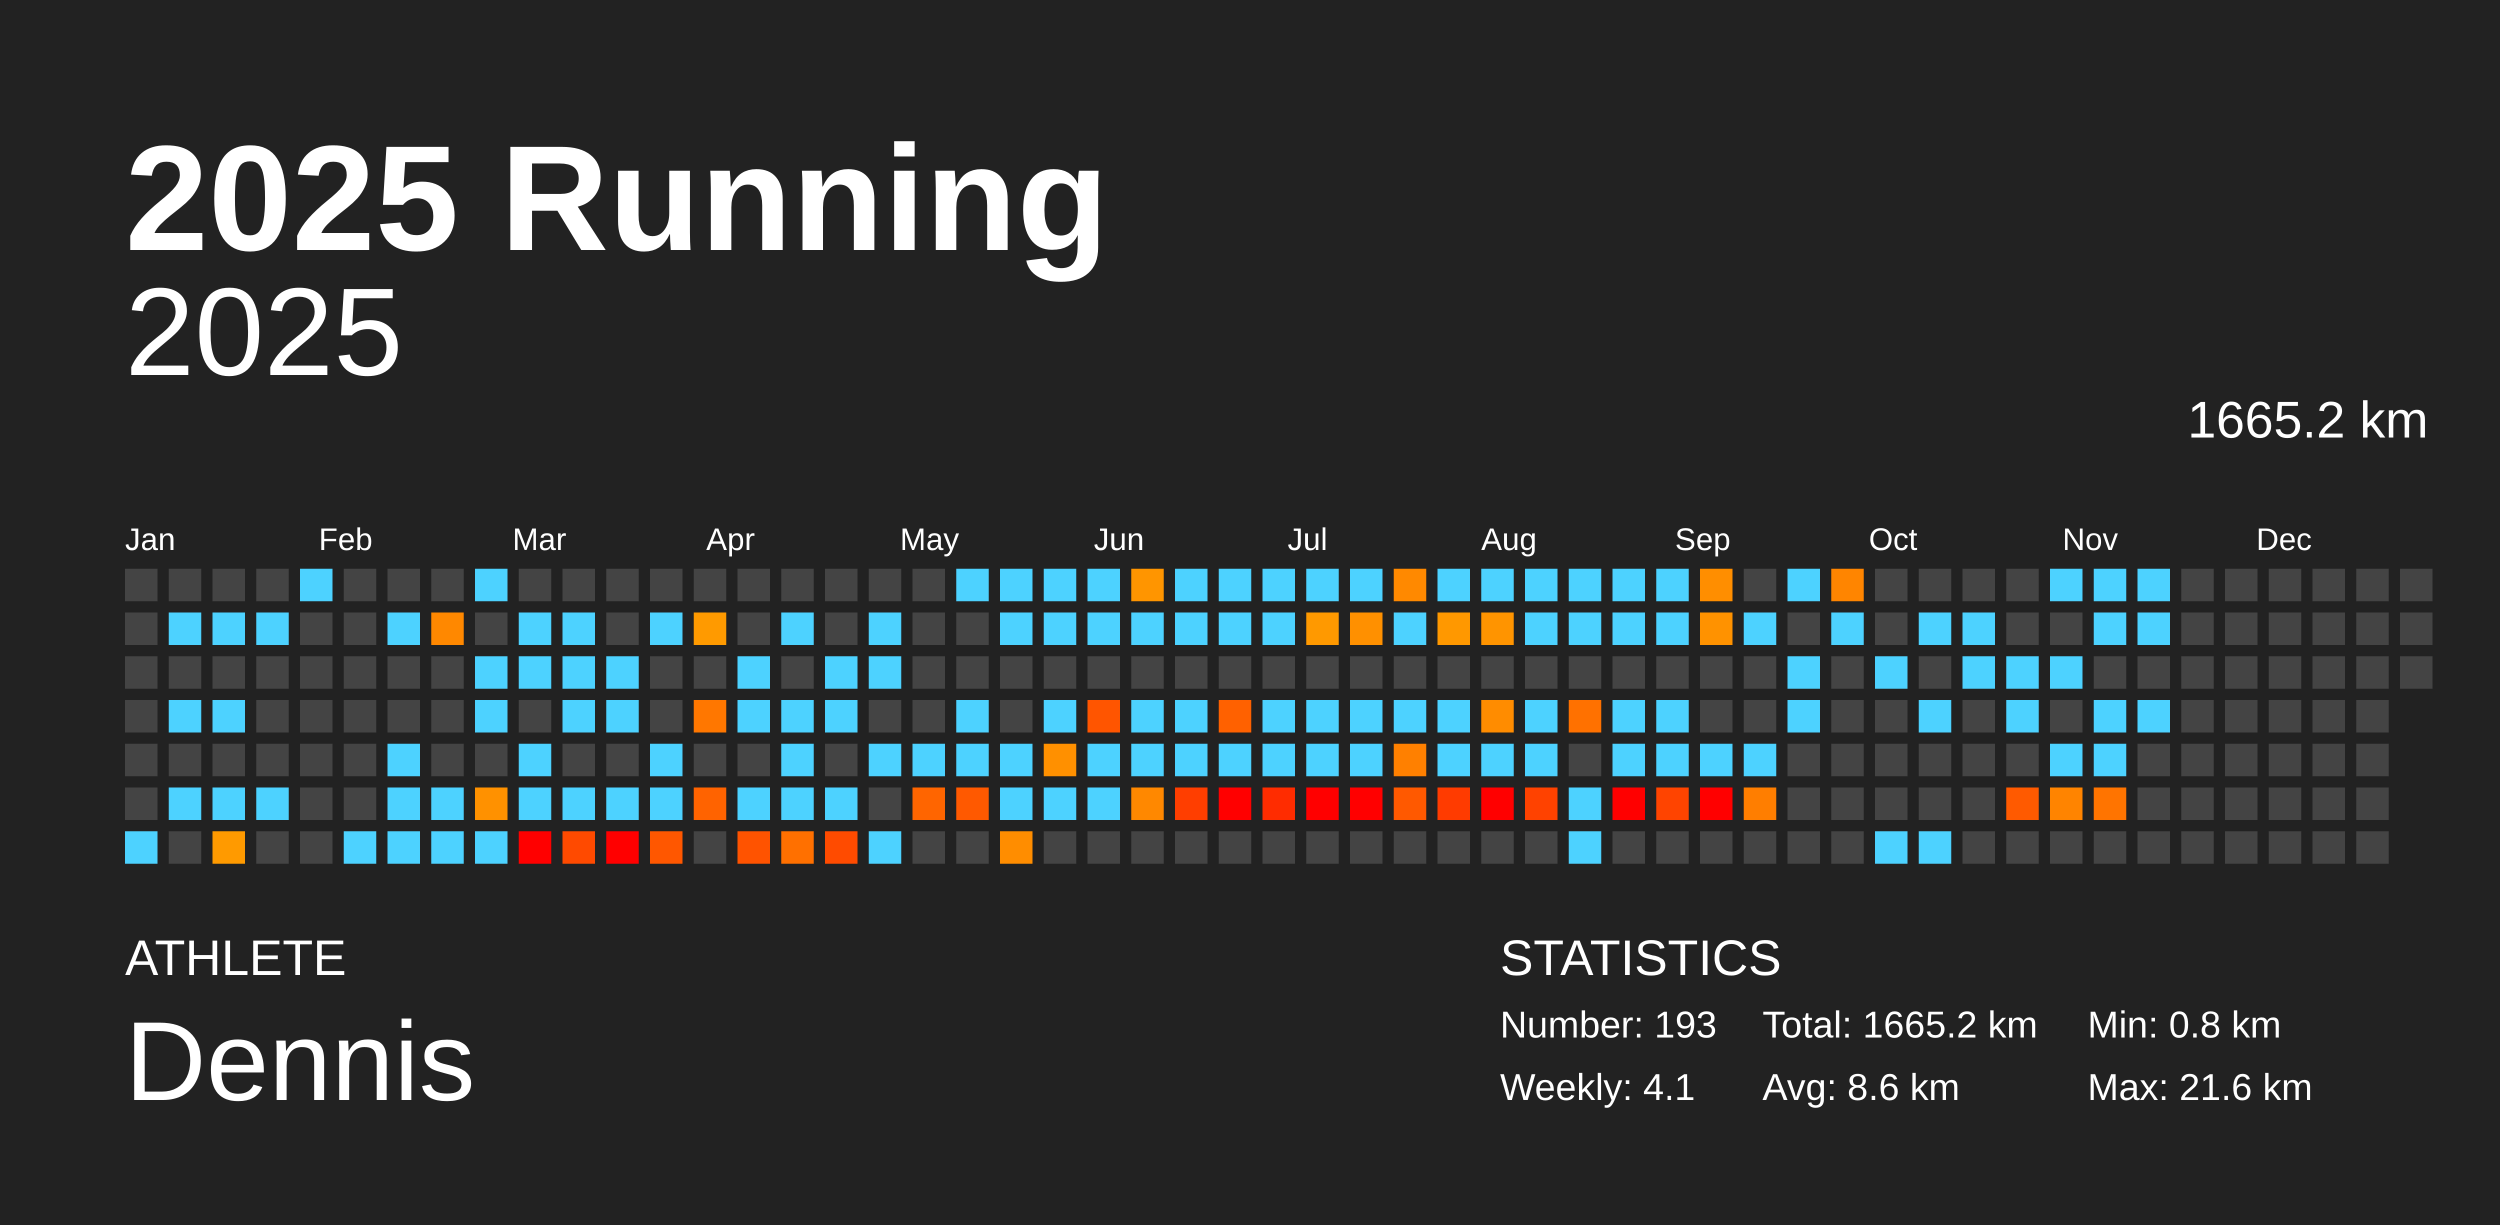
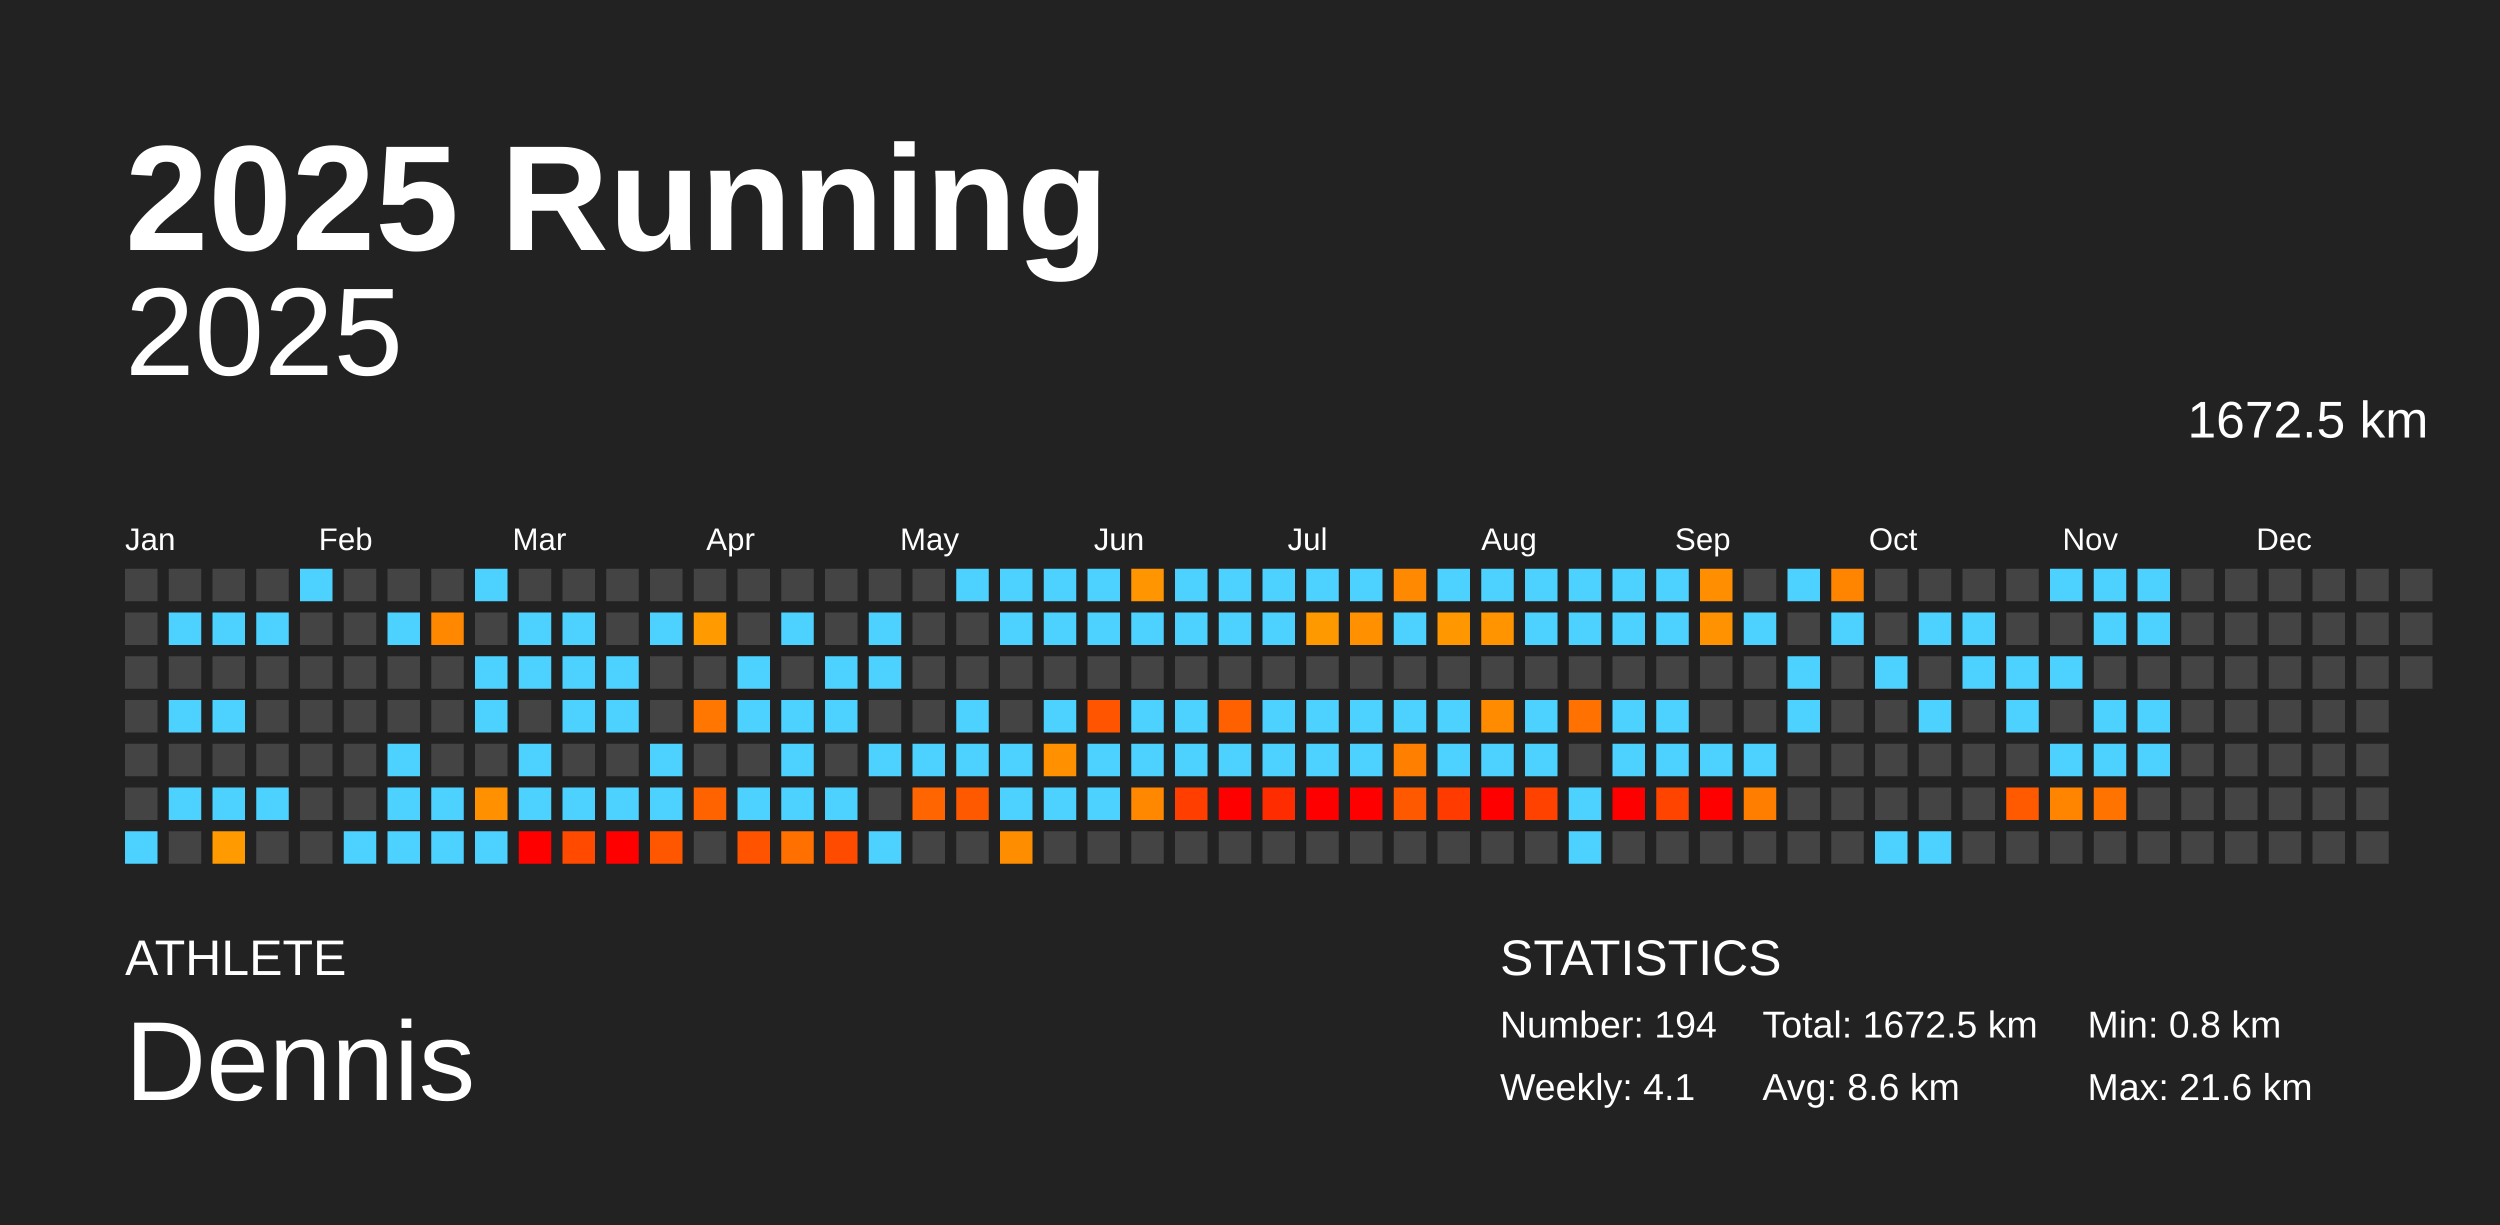
<svg xmlns="http://www.w3.org/2000/svg" baseProfile="full" height="98mm" version="1.1" viewBox="0,0,200,98" width="200mm">
  <defs />
  <rect fill="#222222" height="98" width="200" x="0" y="0" />
  <text fill="#FFFFFF" style="font-size:12px; font-family:Arial; font-weight:bold;" x="10" y="20">2025 Running</text>
  <text fill="#FFFFFF" style="font-size:4px; font-family:Arial" x="10" y="78">ATHLETE</text>
  <text fill="#FFFFFF" style="font-size:9px; font-family:Arial" x="10" y="88">Dennis</text>
  <text fill="#FFFFFF" style="font-size:4px; font-family:Arial" x="120" y="78">STATISTICS</text>
-   <text fill="#FFFFFF" style="font-size:3px; font-family:Arial" x="120" y="83">Number: 193</text>
+   <text fill="#FFFFFF" style="font-size:3px; font-family:Arial" x="120" y="83">Number: 194</text>
  <text fill="#FFFFFF" style="font-size:3px; font-family:Arial" x="120" y="88">Weekly: 4.1</text>
-   <text fill="#FFFFFF" style="font-size:3px; font-family:Arial" x="141" y="83">Total: 1665.2 km</text>
+   <text fill="#FFFFFF" style="font-size:3px; font-family:Arial" x="141" y="83">Total: 1672.5 km</text>
  <text fill="#FFFFFF" style="font-size:3px; font-family:Arial" x="141" y="88">Avg: 8.6 km</text>
  <text fill="#FFFFFF" style="font-size:3px; font-family:Arial" x="167" y="83">Min: 0.8 km</text>
  <text fill="#FFFFFF" style="font-size:3px; font-family:Arial" x="167" y="88">Max: 21.6 km</text>
  <text alignment-baseline="hanging" fill="#FFFFFF" style="font-size:10.0px; font-family:Arial;" x="10" y="30">2025</text>
-   <text alignment-baseline="hanging" fill="#FFFFFF" style="font-size:4.125px; font-family:Arial;" x="175" y="35">1665.2 km</text>
+   <text alignment-baseline="hanging" fill="#FFFFFF" style="font-size:4.125px; font-family:Arial;" x="175" y="35">1672.5 km</text>
  <text fill="#FFFFFF" style="font-size:2.5px; font-family:Arial" x="10.0" y="44">Jan</text>
  <text fill="#FFFFFF" style="font-size:2.5px; font-family:Arial" x="25.5" y="44">Feb</text>
  <text fill="#FFFFFF" style="font-size:2.5px; font-family:Arial" x="41.0" y="44">Mar</text>
  <text fill="#FFFFFF" style="font-size:2.5px; font-family:Arial" x="56.5" y="44">Apr</text>
  <text fill="#FFFFFF" style="font-size:2.5px; font-family:Arial" x="72.0" y="44">May</text>
  <text fill="#FFFFFF" style="font-size:2.5px; font-family:Arial" x="87.5" y="44">Jun</text>
  <text fill="#FFFFFF" style="font-size:2.5px; font-family:Arial" x="103.0" y="44">Jul</text>
  <text fill="#FFFFFF" style="font-size:2.5px; font-family:Arial" x="118.5" y="44">Aug</text>
  <text fill="#FFFFFF" style="font-size:2.5px; font-family:Arial" x="134.0" y="44">Sep</text>
  <text fill="#FFFFFF" style="font-size:2.5px; font-family:Arial" x="149.5" y="44">Oct</text>
  <text fill="#FFFFFF" style="font-size:2.5px; font-family:Arial" x="165.0" y="44">Nov</text>
  <text fill="#FFFFFF" style="font-size:2.5px; font-family:Arial" x="180.5" y="44">Dec</text>
  <rect fill="#444444" height="2.6" width="2.6" x="10.0" y="45.5" />
  <rect fill="#444444" height="2.6" width="2.6" x="10.0" y="49.0" />
  <rect fill="#444444" height="2.6" width="2.6" x="10.0" y="52.5" />
  <rect fill="#444444" height="2.6" width="2.6" x="10.0" y="56.0" />
  <rect fill="#444444" height="2.6" width="2.6" x="10.0" y="59.5" />
  <rect fill="#444444" height="2.6" width="2.6" x="10.0" y="63.0" />
  <rect fill="#4dd2ff" height="2.6" width="2.6" x="10.0" y="66.5" />
  <rect fill="#444444" height="2.6" width="2.6" x="13.5" y="45.5" />
  <rect fill="#4dd2ff" height="2.6" width="2.6" x="13.5" y="49.0" />
  <rect fill="#444444" height="2.6" width="2.6" x="13.5" y="52.5" />
  <rect fill="#4dd2ff" height="2.6" width="2.6" x="13.5" y="56.0" />
  <rect fill="#444444" height="2.6" width="2.6" x="13.5" y="59.5" />
  <rect fill="#4dd2ff" height="2.6" width="2.6" x="13.5" y="63.0" />
  <rect fill="#444444" height="2.6" width="2.6" x="13.5" y="66.5" />
  <rect fill="#444444" height="2.6" width="2.6" x="17.0" y="45.5" />
  <rect fill="#4dd2ff" height="2.6" width="2.6" x="17.0" y="49.0" />
  <rect fill="#444444" height="2.6" width="2.6" x="17.0" y="52.5" />
  <rect fill="#4dd2ff" height="2.6" width="2.6" x="17.0" y="56.0" />
  <rect fill="#444444" height="2.6" width="2.6" x="17.0" y="59.5" />
  <rect fill="#4dd2ff" height="2.6" width="2.6" x="17.0" y="63.0" />
  <rect fill="#ff9a00" height="2.6" width="2.6" x="17.0" y="66.5" />
  <rect fill="#444444" height="2.6" width="2.6" x="20.5" y="45.5" />
  <rect fill="#4dd2ff" height="2.6" width="2.6" x="20.5" y="49.0" />
  <rect fill="#444444" height="2.6" width="2.6" x="20.5" y="52.5" />
  <rect fill="#444444" height="2.6" width="2.6" x="20.5" y="56.0" />
  <rect fill="#444444" height="2.6" width="2.6" x="20.5" y="59.5" />
  <rect fill="#4dd2ff" height="2.6" width="2.6" x="20.5" y="63.0" />
  <rect fill="#444444" height="2.6" width="2.6" x="20.5" y="66.5" />
  <rect fill="#4dd2ff" height="2.6" width="2.6" x="24.0" y="45.5" />
  <rect fill="#444444" height="2.6" width="2.6" x="24.0" y="49.0" />
  <rect fill="#444444" height="2.6" width="2.6" x="24.0" y="52.5" />
  <rect fill="#444444" height="2.6" width="2.6" x="24.0" y="56.0" />
  <rect fill="#444444" height="2.6" width="2.6" x="24.0" y="59.5" />
  <rect fill="#444444" height="2.6" width="2.6" x="24.0" y="63.0" />
  <rect fill="#444444" height="2.6" width="2.6" x="24.0" y="66.5" />
  <rect fill="#444444" height="2.6" width="2.6" x="27.5" y="45.5" />
  <rect fill="#444444" height="2.6" width="2.6" x="27.5" y="49.0" />
  <rect fill="#444444" height="2.6" width="2.6" x="27.5" y="52.5" />
  <rect fill="#444444" height="2.6" width="2.6" x="27.5" y="56.0" />
  <rect fill="#444444" height="2.6" width="2.6" x="27.5" y="59.5" />
  <rect fill="#444444" height="2.6" width="2.6" x="27.5" y="63.0" />
  <rect fill="#4dd2ff" height="2.6" width="2.6" x="27.5" y="66.5" />
  <rect fill="#444444" height="2.6" width="2.6" x="31.0" y="45.5" />
  <rect fill="#4dd2ff" height="2.6" width="2.6" x="31.0" y="49.0" />
  <rect fill="#444444" height="2.6" width="2.6" x="31.0" y="52.5" />
  <rect fill="#444444" height="2.6" width="2.6" x="31.0" y="56.0" />
  <rect fill="#4dd2ff" height="2.6" width="2.6" x="31.0" y="59.5" />
  <rect fill="#4dd2ff" height="2.6" width="2.6" x="31.0" y="63.0" />
  <rect fill="#4dd2ff" height="2.6" width="2.6" x="31.0" y="66.5" />
  <rect fill="#444444" height="2.6" width="2.6" x="34.5" y="45.5" />
  <rect fill="#ff8800" height="2.6" width="2.6" x="34.5" y="49.0" />
  <rect fill="#444444" height="2.6" width="2.6" x="34.5" y="52.5" />
  <rect fill="#444444" height="2.6" width="2.6" x="34.5" y="56.0" />
  <rect fill="#444444" height="2.6" width="2.6" x="34.5" y="59.5" />
  <rect fill="#4dd2ff" height="2.6" width="2.6" x="34.5" y="63.0" />
  <rect fill="#4dd2ff" height="2.6" width="2.6" x="34.5" y="66.5" />
  <rect fill="#4dd2ff" height="2.6" width="2.6" x="38.0" y="45.5" />
  <rect fill="#444444" height="2.6" width="2.6" x="38.0" y="49.0" />
  <rect fill="#4dd2ff" height="2.6" width="2.6" x="38.0" y="52.5" />
  <rect fill="#4dd2ff" height="2.6" width="2.6" x="38.0" y="56.0" />
  <rect fill="#444444" height="2.6" width="2.6" x="38.0" y="59.5" />
  <rect fill="#ff9100" height="2.6" width="2.6" x="38.0" y="63.0" />
  <rect fill="#4dd2ff" height="2.6" width="2.6" x="38.0" y="66.5" />
  <rect fill="#444444" height="2.6" width="2.6" x="41.5" y="45.5" />
  <rect fill="#4dd2ff" height="2.6" width="2.6" x="41.5" y="49.0" />
  <rect fill="#4dd2ff" height="2.6" width="2.6" x="41.5" y="52.5" />
  <rect fill="#444444" height="2.6" width="2.6" x="41.5" y="56.0" />
  <rect fill="#4dd2ff" height="2.6" width="2.6" x="41.5" y="59.5" />
  <rect fill="#4dd2ff" height="2.6" width="2.6" x="41.5" y="63.0" />
  <rect fill="red" height="2.6" width="2.6" x="41.5" y="66.5" />
  <rect fill="#444444" height="2.6" width="2.6" x="45.0" y="45.5" />
  <rect fill="#4dd2ff" height="2.6" width="2.6" x="45.0" y="49.0" />
  <rect fill="#4dd2ff" height="2.6" width="2.6" x="45.0" y="52.5" />
  <rect fill="#4dd2ff" height="2.6" width="2.6" x="45.0" y="56.0" />
  <rect fill="#444444" height="2.6" width="2.6" x="45.0" y="59.5" />
  <rect fill="#4dd2ff" height="2.6" width="2.6" x="45.0" y="63.0" />
  <rect fill="#ff4a00" height="2.6" width="2.6" x="45.0" y="66.5" />
  <rect fill="#444444" height="2.6" width="2.6" x="48.5" y="45.5" />
  <rect fill="#444444" height="2.6" width="2.6" x="48.5" y="49.0" />
  <rect fill="#4dd2ff" height="2.6" width="2.6" x="48.5" y="52.5" />
  <rect fill="#4dd2ff" height="2.6" width="2.6" x="48.5" y="56.0" />
  <rect fill="#444444" height="2.6" width="2.6" x="48.5" y="59.5" />
  <rect fill="#4dd2ff" height="2.6" width="2.6" x="48.5" y="63.0" />
  <rect fill="red" height="2.6" width="2.6" x="48.5" y="66.5" />
  <rect fill="#444444" height="2.6" width="2.6" x="52.0" y="45.5" />
  <rect fill="#4dd2ff" height="2.6" width="2.6" x="52.0" y="49.0" />
  <rect fill="#444444" height="2.6" width="2.6" x="52.0" y="52.5" />
  <rect fill="#444444" height="2.6" width="2.6" x="52.0" y="56.0" />
  <rect fill="#4dd2ff" height="2.6" width="2.6" x="52.0" y="59.5" />
  <rect fill="#4dd2ff" height="2.6" width="2.6" x="52.0" y="63.0" />
  <rect fill="#ff5700" height="2.6" width="2.6" x="52.0" y="66.5" />
  <rect fill="#444444" height="2.6" width="2.6" x="55.5" y="45.5" />
  <rect fill="#ff9a00" height="2.6" width="2.6" x="55.5" y="49.0" />
  <rect fill="#444444" height="2.6" width="2.6" x="55.5" y="52.5" />
  <rect fill="#ff7700" height="2.6" width="2.6" x="55.5" y="56.0" />
  <rect fill="#444444" height="2.6" width="2.6" x="55.5" y="59.5" />
  <rect fill="#ff6300" height="2.6" width="2.6" x="55.5" y="63.0" />
  <rect fill="#444444" height="2.6" width="2.6" x="55.5" y="66.5" />
  <rect fill="#444444" height="2.6" width="2.6" x="59.0" y="45.5" />
  <rect fill="#444444" height="2.6" width="2.6" x="59.0" y="49.0" />
  <rect fill="#4dd2ff" height="2.6" width="2.6" x="59.0" y="52.5" />
  <rect fill="#4dd2ff" height="2.6" width="2.6" x="59.0" y="56.0" />
  <rect fill="#444444" height="2.6" width="2.6" x="59.0" y="59.5" />
  <rect fill="#4dd2ff" height="2.6" width="2.6" x="59.0" y="63.0" />
  <rect fill="#ff5300" height="2.6" width="2.6" x="59.0" y="66.5" />
  <rect fill="#444444" height="2.6" width="2.6" x="62.5" y="45.5" />
  <rect fill="#4dd2ff" height="2.6" width="2.6" x="62.5" y="49.0" />
  <rect fill="#444444" height="2.6" width="2.6" x="62.5" y="52.5" />
  <rect fill="#4dd2ff" height="2.6" width="2.6" x="62.5" y="56.0" />
  <rect fill="#4dd2ff" height="2.6" width="2.6" x="62.5" y="59.5" />
  <rect fill="#4dd2ff" height="2.6" width="2.6" x="62.5" y="63.0" />
  <rect fill="#ff7000" height="2.6" width="2.6" x="62.5" y="66.5" />
  <rect fill="#444444" height="2.6" width="2.6" x="66.0" y="45.5" />
  <rect fill="#444444" height="2.6" width="2.6" x="66.0" y="49.0" />
  <rect fill="#4dd2ff" height="2.6" width="2.6" x="66.0" y="52.5" />
  <rect fill="#4dd2ff" height="2.6" width="2.6" x="66.0" y="56.0" />
  <rect fill="#444444" height="2.6" width="2.6" x="66.0" y="59.5" />
  <rect fill="#4dd2ff" height="2.6" width="2.6" x="66.0" y="63.0" />
  <rect fill="#ff4b00" height="2.6" width="2.6" x="66.0" y="66.5" />
  <rect fill="#444444" height="2.6" width="2.6" x="69.5" y="45.5" />
  <rect fill="#4dd2ff" height="2.6" width="2.6" x="69.5" y="49.0" />
  <rect fill="#4dd2ff" height="2.6" width="2.6" x="69.5" y="52.5" />
  <rect fill="#444444" height="2.6" width="2.6" x="69.5" y="56.0" />
  <rect fill="#4dd2ff" height="2.6" width="2.6" x="69.5" y="59.5" />
  <rect fill="#444444" height="2.6" width="2.6" x="69.5" y="63.0" />
  <rect fill="#4dd2ff" height="2.6" width="2.6" x="69.5" y="66.5" />
  <rect fill="#444444" height="2.6" width="2.6" x="73.0" y="45.5" />
  <rect fill="#444444" height="2.6" width="2.6" x="73.0" y="49.0" />
  <rect fill="#444444" height="2.6" width="2.6" x="73.0" y="52.5" />
  <rect fill="#444444" height="2.6" width="2.6" x="73.0" y="56.0" />
  <rect fill="#4dd2ff" height="2.6" width="2.6" x="73.0" y="59.5" />
  <rect fill="#ff6500" height="2.6" width="2.6" x="73.0" y="63.0" />
  <rect fill="#444444" height="2.6" width="2.6" x="73.0" y="66.5" />
  <rect fill="#4dd2ff" height="2.6" width="2.6" x="76.5" y="45.5" />
  <rect fill="#444444" height="2.6" width="2.6" x="76.5" y="49.0" />
  <rect fill="#444444" height="2.6" width="2.6" x="76.5" y="52.5" />
  <rect fill="#4dd2ff" height="2.6" width="2.6" x="76.5" y="56.0" />
  <rect fill="#4dd2ff" height="2.6" width="2.6" x="76.5" y="59.5" />
  <rect fill="#ff5900" height="2.6" width="2.6" x="76.5" y="63.0" />
  <rect fill="#444444" height="2.6" width="2.6" x="76.5" y="66.5" />
  <rect fill="#4dd2ff" height="2.6" width="2.6" x="80.0" y="45.5" />
  <rect fill="#4dd2ff" height="2.6" width="2.6" x="80.0" y="49.0" />
  <rect fill="#444444" height="2.6" width="2.6" x="80.0" y="52.5" />
  <rect fill="#444444" height="2.6" width="2.6" x="80.0" y="56.0" />
  <rect fill="#4dd2ff" height="2.6" width="2.6" x="80.0" y="59.5" />
  <rect fill="#4dd2ff" height="2.6" width="2.6" x="80.0" y="63.0" />
  <rect fill="#ff8d00" height="2.6" width="2.6" x="80.0" y="66.5" />
  <rect fill="#4dd2ff" height="2.6" width="2.6" x="83.5" y="45.5" />
  <rect fill="#4dd2ff" height="2.6" width="2.6" x="83.5" y="49.0" />
  <rect fill="#444444" height="2.6" width="2.6" x="83.5" y="52.5" />
  <rect fill="#4dd2ff" height="2.6" width="2.6" x="83.5" y="56.0" />
  <rect fill="#ff9000" height="2.6" width="2.6" x="83.5" y="59.5" />
  <rect fill="#4dd2ff" height="2.6" width="2.6" x="83.5" y="63.0" />
  <rect fill="#444444" height="2.6" width="2.6" x="83.5" y="66.5" />
  <rect fill="#4dd2ff" height="2.6" width="2.6" x="87.0" y="45.5" />
  <rect fill="#4dd2ff" height="2.6" width="2.6" x="87.0" y="49.0" />
  <rect fill="#444444" height="2.6" width="2.6" x="87.0" y="52.5" />
  <rect fill="#ff5500" height="2.6" width="2.6" x="87.0" y="56.0" />
  <rect fill="#4dd2ff" height="2.6" width="2.6" x="87.0" y="59.5" />
  <rect fill="#4dd2ff" height="2.6" width="2.6" x="87.0" y="63.0" />
  <rect fill="#444444" height="2.6" width="2.6" x="87.0" y="66.5" />
  <rect fill="#ff9500" height="2.6" width="2.6" x="90.5" y="45.5" />
  <rect fill="#4dd2ff" height="2.6" width="2.6" x="90.5" y="49.0" />
  <rect fill="#444444" height="2.6" width="2.6" x="90.5" y="52.5" />
  <rect fill="#4dd2ff" height="2.6" width="2.6" x="90.5" y="56.0" />
  <rect fill="#4dd2ff" height="2.6" width="2.6" x="90.5" y="59.5" />
  <rect fill="#ff8800" height="2.6" width="2.6" x="90.5" y="63.0" />
  <rect fill="#444444" height="2.6" width="2.6" x="90.5" y="66.5" />
  <rect fill="#4dd2ff" height="2.6" width="2.6" x="94.0" y="45.5" />
  <rect fill="#4dd2ff" height="2.6" width="2.6" x="94.0" y="49.0" />
  <rect fill="#444444" height="2.6" width="2.6" x="94.0" y="52.5" />
  <rect fill="#4dd2ff" height="2.6" width="2.6" x="94.0" y="56.0" />
  <rect fill="#4dd2ff" height="2.6" width="2.6" x="94.0" y="59.5" />
  <rect fill="#ff3e00" height="2.6" width="2.6" x="94.0" y="63.0" />
  <rect fill="#444444" height="2.6" width="2.6" x="94.0" y="66.5" />
  <rect fill="#4dd2ff" height="2.6" width="2.6" x="97.5" y="45.5" />
  <rect fill="#4dd2ff" height="2.6" width="2.6" x="97.5" y="49.0" />
  <rect fill="#444444" height="2.6" width="2.6" x="97.5" y="52.5" />
  <rect fill="#ff6100" height="2.6" width="2.6" x="97.5" y="56.0" />
  <rect fill="#4dd2ff" height="2.6" width="2.6" x="97.5" y="59.5" />
  <rect fill="red" height="2.6" width="2.6" x="97.5" y="63.0" />
  <rect fill="#444444" height="2.6" width="2.6" x="97.5" y="66.5" />
  <rect fill="#4dd2ff" height="2.6" width="2.6" x="101.0" y="45.5" />
  <rect fill="#4dd2ff" height="2.6" width="2.6" x="101.0" y="49.0" />
  <rect fill="#444444" height="2.6" width="2.6" x="101.0" y="52.5" />
  <rect fill="#4dd2ff" height="2.6" width="2.6" x="101.0" y="56.0" />
  <rect fill="#4dd2ff" height="2.6" width="2.6" x="101.0" y="59.5" />
  <rect fill="#ff2c00" height="2.6" width="2.6" x="101.0" y="63.0" />
  <rect fill="#444444" height="2.6" width="2.6" x="101.0" y="66.5" />
  <rect fill="#4dd2ff" height="2.6" width="2.6" x="104.5" y="45.5" />
  <rect fill="#ff9900" height="2.6" width="2.6" x="104.5" y="49.0" />
  <rect fill="#444444" height="2.6" width="2.6" x="104.5" y="52.5" />
  <rect fill="#4dd2ff" height="2.6" width="2.6" x="104.5" y="56.0" />
  <rect fill="#4dd2ff" height="2.6" width="2.6" x="104.5" y="59.5" />
  <rect fill="red" height="2.6" width="2.6" x="104.5" y="63.0" />
  <rect fill="#444444" height="2.6" width="2.6" x="104.5" y="66.5" />
  <rect fill="#4dd2ff" height="2.6" width="2.6" x="108.0" y="45.5" />
  <rect fill="#ff9000" height="2.6" width="2.6" x="108.0" y="49.0" />
  <rect fill="#444444" height="2.6" width="2.6" x="108.0" y="52.5" />
  <rect fill="#4dd2ff" height="2.6" width="2.6" x="108.0" y="56.0" />
  <rect fill="#4dd2ff" height="2.6" width="2.6" x="108.0" y="59.5" />
  <rect fill="red" height="2.6" width="2.6" x="108.0" y="63.0" />
  <rect fill="#444444" height="2.6" width="2.6" x="108.0" y="66.5" />
  <rect fill="#ff8900" height="2.6" width="2.6" x="111.5" y="45.5" />
  <rect fill="#4dd2ff" height="2.6" width="2.6" x="111.5" y="49.0" />
  <rect fill="#444444" height="2.6" width="2.6" x="111.5" y="52.5" />
  <rect fill="#4dd2ff" height="2.6" width="2.6" x="111.5" y="56.0" />
  <rect fill="#ff8000" height="2.6" width="2.6" x="111.5" y="59.5" />
  <rect fill="#ff5900" height="2.6" width="2.6" x="111.5" y="63.0" />
  <rect fill="#444444" height="2.6" width="2.6" x="111.5" y="66.5" />
  <rect fill="#4dd2ff" height="2.6" width="2.6" x="115.0" y="45.5" />
  <rect fill="#ff9800" height="2.6" width="2.6" x="115.0" y="49.0" />
  <rect fill="#444444" height="2.6" width="2.6" x="115.0" y="52.5" />
  <rect fill="#4dd2ff" height="2.6" width="2.6" x="115.0" y="56.0" />
  <rect fill="#4dd2ff" height="2.6" width="2.6" x="115.0" y="59.5" />
  <rect fill="#ff3b00" height="2.6" width="2.6" x="115.0" y="63.0" />
  <rect fill="#444444" height="2.6" width="2.6" x="115.0" y="66.5" />
  <rect fill="#4dd2ff" height="2.6" width="2.6" x="118.5" y="45.5" />
  <rect fill="#ff9400" height="2.6" width="2.6" x="118.5" y="49.0" />
  <rect fill="#444444" height="2.6" width="2.6" x="118.5" y="52.5" />
  <rect fill="#ff8c00" height="2.6" width="2.6" x="118.5" y="56.0" />
  <rect fill="#4dd2ff" height="2.6" width="2.6" x="118.5" y="59.5" />
  <rect fill="red" height="2.6" width="2.6" x="118.5" y="63.0" />
  <rect fill="#444444" height="2.6" width="2.6" x="118.5" y="66.5" />
  <rect fill="#4dd2ff" height="2.6" width="2.6" x="122.0" y="45.5" />
  <rect fill="#4dd2ff" height="2.6" width="2.6" x="122.0" y="49.0" />
  <rect fill="#444444" height="2.6" width="2.6" x="122.0" y="52.5" />
  <rect fill="#4dd2ff" height="2.6" width="2.6" x="122.0" y="56.0" />
  <rect fill="#4dd2ff" height="2.6" width="2.6" x="122.0" y="59.5" />
  <rect fill="#ff4200" height="2.6" width="2.6" x="122.0" y="63.0" />
  <rect fill="#444444" height="2.6" width="2.6" x="122.0" y="66.5" />
  <rect fill="#4dd2ff" height="2.6" width="2.6" x="125.5" y="45.5" />
  <rect fill="#4dd2ff" height="2.6" width="2.6" x="125.5" y="49.0" />
  <rect fill="#444444" height="2.6" width="2.6" x="125.5" y="52.5" />
  <rect fill="#ff7100" height="2.6" width="2.6" x="125.5" y="56.0" />
  <rect fill="#444444" height="2.6" width="2.6" x="125.5" y="59.5" />
  <rect fill="#4dd2ff" height="2.6" width="2.6" x="125.5" y="63.0" />
  <rect fill="#4dd2ff" height="2.6" width="2.6" x="125.5" y="66.5" />
  <rect fill="#4dd2ff" height="2.6" width="2.6" x="129.0" y="45.5" />
  <rect fill="#4dd2ff" height="2.6" width="2.6" x="129.0" y="49.0" />
  <rect fill="#444444" height="2.6" width="2.6" x="129.0" y="52.5" />
  <rect fill="#4dd2ff" height="2.6" width="2.6" x="129.0" y="56.0" />
  <rect fill="#4dd2ff" height="2.6" width="2.6" x="129.0" y="59.5" />
  <rect fill="red" height="2.6" width="2.6" x="129.0" y="63.0" />
  <rect fill="#444444" height="2.6" width="2.6" x="129.0" y="66.5" />
  <rect fill="#4dd2ff" height="2.6" width="2.6" x="132.5" y="45.5" />
  <rect fill="#4dd2ff" height="2.6" width="2.6" x="132.5" y="49.0" />
  <rect fill="#444444" height="2.6" width="2.6" x="132.5" y="52.5" />
  <rect fill="#4dd2ff" height="2.6" width="2.6" x="132.5" y="56.0" />
  <rect fill="#4dd2ff" height="2.6" width="2.6" x="132.5" y="59.5" />
  <rect fill="#ff4400" height="2.6" width="2.6" x="132.5" y="63.0" />
  <rect fill="#444444" height="2.6" width="2.6" x="132.5" y="66.5" />
  <rect fill="#ff8e00" height="2.6" width="2.6" x="136.0" y="45.5" />
  <rect fill="#ff9200" height="2.6" width="2.6" x="136.0" y="49.0" />
  <rect fill="#444444" height="2.6" width="2.6" x="136.0" y="52.5" />
  <rect fill="#444444" height="2.6" width="2.6" x="136.0" y="56.0" />
  <rect fill="#4dd2ff" height="2.6" width="2.6" x="136.0" y="59.5" />
  <rect fill="red" height="2.6" width="2.6" x="136.0" y="63.0" />
  <rect fill="#444444" height="2.6" width="2.6" x="136.0" y="66.5" />
  <rect fill="#444444" height="2.6" width="2.6" x="139.5" y="45.5" />
  <rect fill="#4dd2ff" height="2.6" width="2.6" x="139.5" y="49.0" />
  <rect fill="#444444" height="2.6" width="2.6" x="139.5" y="52.5" />
  <rect fill="#444444" height="2.6" width="2.6" x="139.5" y="56.0" />
  <rect fill="#4dd2ff" height="2.6" width="2.6" x="139.5" y="59.5" />
  <rect fill="#ff7e00" height="2.6" width="2.6" x="139.5" y="63.0" />
  <rect fill="#444444" height="2.6" width="2.6" x="139.5" y="66.5" />
  <rect fill="#4dd2ff" height="2.6" width="2.6" x="143.0" y="45.5" />
  <rect fill="#444444" height="2.6" width="2.6" x="143.0" y="49.0" />
  <rect fill="#4dd2ff" height="2.6" width="2.6" x="143.0" y="52.5" />
  <rect fill="#4dd2ff" height="2.6" width="2.6" x="143.0" y="56.0" />
  <rect fill="#444444" height="2.6" width="2.6" x="143.0" y="59.5" />
  <rect fill="#444444" height="2.6" width="2.6" x="143.0" y="63.0" />
  <rect fill="#444444" height="2.6" width="2.6" x="143.0" y="66.5" />
  <rect fill="#ff8500" height="2.6" width="2.6" x="146.5" y="45.5" />
  <rect fill="#4dd2ff" height="2.6" width="2.6" x="146.5" y="49.0" />
  <rect fill="#444444" height="2.6" width="2.6" x="146.5" y="52.5" />
  <rect fill="#444444" height="2.6" width="2.6" x="146.5" y="56.0" />
  <rect fill="#444444" height="2.6" width="2.6" x="146.5" y="59.5" />
  <rect fill="#444444" height="2.6" width="2.6" x="146.5" y="63.0" />
  <rect fill="#444444" height="2.6" width="2.6" x="146.5" y="66.5" />
  <rect fill="#444444" height="2.6" width="2.6" x="150.0" y="45.5" />
  <rect fill="#444444" height="2.6" width="2.6" x="150.0" y="49.0" />
  <rect fill="#4dd2ff" height="2.6" width="2.6" x="150.0" y="52.5" />
  <rect fill="#444444" height="2.6" width="2.6" x="150.0" y="56.0" />
  <rect fill="#444444" height="2.6" width="2.6" x="150.0" y="59.5" />
  <rect fill="#444444" height="2.6" width="2.6" x="150.0" y="63.0" />
  <rect fill="#4dd2ff" height="2.6" width="2.6" x="150.0" y="66.5" />
  <rect fill="#444444" height="2.6" width="2.6" x="153.5" y="45.5" />
  <rect fill="#4dd2ff" height="2.6" width="2.6" x="153.5" y="49.0" />
  <rect fill="#444444" height="2.6" width="2.6" x="153.5" y="52.5" />
  <rect fill="#4dd2ff" height="2.6" width="2.6" x="153.5" y="56.0" />
  <rect fill="#444444" height="2.6" width="2.6" x="153.5" y="59.5" />
  <rect fill="#444444" height="2.6" width="2.6" x="153.5" y="63.0" />
  <rect fill="#4dd2ff" height="2.6" width="2.6" x="153.5" y="66.5" />
  <rect fill="#444444" height="2.6" width="2.6" x="157.0" y="45.5" />
  <rect fill="#4dd2ff" height="2.6" width="2.6" x="157.0" y="49.0" />
  <rect fill="#4dd2ff" height="2.6" width="2.6" x="157.0" y="52.5" />
  <rect fill="#444444" height="2.6" width="2.6" x="157.0" y="56.0" />
  <rect fill="#444444" height="2.6" width="2.6" x="157.0" y="59.5" />
  <rect fill="#444444" height="2.6" width="2.6" x="157.0" y="63.0" />
  <rect fill="#444444" height="2.6" width="2.6" x="157.0" y="66.5" />
  <rect fill="#444444" height="2.6" width="2.6" x="160.5" y="45.5" />
  <rect fill="#444444" height="2.6" width="2.6" x="160.5" y="49.0" />
  <rect fill="#4dd2ff" height="2.6" width="2.6" x="160.5" y="52.5" />
  <rect fill="#4dd2ff" height="2.6" width="2.6" x="160.5" y="56.0" />
  <rect fill="#444444" height="2.6" width="2.6" x="160.5" y="59.5" />
  <rect fill="#ff5a00" height="2.6" width="2.6" x="160.5" y="63.0" />
  <rect fill="#444444" height="2.6" width="2.6" x="160.5" y="66.5" />
  <rect fill="#4dd2ff" height="2.6" width="2.6" x="164.0" y="45.5" />
  <rect fill="#444444" height="2.6" width="2.6" x="164.0" y="49.0" />
  <rect fill="#4dd2ff" height="2.6" width="2.6" x="164.0" y="52.5" />
  <rect fill="#444444" height="2.6" width="2.6" x="164.0" y="56.0" />
  <rect fill="#4dd2ff" height="2.6" width="2.6" x="164.0" y="59.5" />
  <rect fill="#ff8400" height="2.6" width="2.6" x="164.0" y="63.0" />
  <rect fill="#444444" height="2.6" width="2.6" x="164.0" y="66.5" />
  <rect fill="#4dd2ff" height="2.6" width="2.6" x="167.5" y="45.5" />
  <rect fill="#4dd2ff" height="2.6" width="2.6" x="167.5" y="49.0" />
  <rect fill="#444444" height="2.6" width="2.6" x="167.5" y="52.5" />
  <rect fill="#4dd2ff" height="2.6" width="2.6" x="167.5" y="56.0" />
  <rect fill="#4dd2ff" height="2.6" width="2.6" x="167.5" y="59.5" />
  <rect fill="#ff7400" height="2.6" width="2.6" x="167.5" y="63.0" />
  <rect fill="#444444" height="2.6" width="2.6" x="167.5" y="66.5" />
  <rect fill="#4dd2ff" height="2.6" width="2.6" x="171.0" y="45.5" />
  <rect fill="#4dd2ff" height="2.6" width="2.6" x="171.0" y="49.0" />
  <rect fill="#444444" height="2.6" width="2.6" x="171.0" y="52.5" />
  <rect fill="#4dd2ff" height="2.6" width="2.6" x="171.0" y="56.0" />
-   <rect fill="#444444" height="2.6" width="2.6" x="171.0" y="59.5" />
+   <rect fill="#4dd2ff" height="2.6" width="2.6" x="171.0" y="59.5" />
  <rect fill="#444444" height="2.6" width="2.6" x="171.0" y="63.0" />
  <rect fill="#444444" height="2.6" width="2.6" x="171.0" y="66.5" />
  <rect fill="#444444" height="2.6" width="2.6" x="174.5" y="45.5" />
  <rect fill="#444444" height="2.6" width="2.6" x="174.5" y="49.0" />
  <rect fill="#444444" height="2.6" width="2.6" x="174.5" y="52.5" />
  <rect fill="#444444" height="2.6" width="2.6" x="174.5" y="56.0" />
  <rect fill="#444444" height="2.6" width="2.6" x="174.5" y="59.5" />
  <rect fill="#444444" height="2.6" width="2.6" x="174.5" y="63.0" />
  <rect fill="#444444" height="2.6" width="2.6" x="174.5" y="66.5" />
  <rect fill="#444444" height="2.6" width="2.6" x="178.0" y="45.5" />
  <rect fill="#444444" height="2.6" width="2.6" x="178.0" y="49.0" />
  <rect fill="#444444" height="2.6" width="2.6" x="178.0" y="52.5" />
  <rect fill="#444444" height="2.6" width="2.6" x="178.0" y="56.0" />
  <rect fill="#444444" height="2.6" width="2.6" x="178.0" y="59.5" />
  <rect fill="#444444" height="2.6" width="2.6" x="178.0" y="63.0" />
  <rect fill="#444444" height="2.6" width="2.6" x="178.0" y="66.5" />
  <rect fill="#444444" height="2.6" width="2.6" x="181.5" y="45.5" />
  <rect fill="#444444" height="2.6" width="2.6" x="181.5" y="49.0" />
  <rect fill="#444444" height="2.6" width="2.6" x="181.5" y="52.5" />
  <rect fill="#444444" height="2.6" width="2.6" x="181.5" y="56.0" />
  <rect fill="#444444" height="2.6" width="2.6" x="181.5" y="59.5" />
  <rect fill="#444444" height="2.6" width="2.6" x="181.5" y="63.0" />
  <rect fill="#444444" height="2.6" width="2.6" x="181.5" y="66.5" />
  <rect fill="#444444" height="2.6" width="2.6" x="185.0" y="45.5" />
  <rect fill="#444444" height="2.6" width="2.6" x="185.0" y="49.0" />
  <rect fill="#444444" height="2.6" width="2.6" x="185.0" y="52.5" />
  <rect fill="#444444" height="2.6" width="2.6" x="185.0" y="56.0" />
  <rect fill="#444444" height="2.6" width="2.6" x="185.0" y="59.5" />
  <rect fill="#444444" height="2.6" width="2.6" x="185.0" y="63.0" />
  <rect fill="#444444" height="2.6" width="2.6" x="185.0" y="66.5" />
  <rect fill="#444444" height="2.6" width="2.6" x="188.5" y="45.5" />
  <rect fill="#444444" height="2.6" width="2.6" x="188.5" y="49.0" />
  <rect fill="#444444" height="2.6" width="2.6" x="188.5" y="52.5" />
  <rect fill="#444444" height="2.6" width="2.6" x="188.5" y="56.0" />
  <rect fill="#444444" height="2.6" width="2.6" x="188.5" y="59.5" />
  <rect fill="#444444" height="2.6" width="2.6" x="188.5" y="63.0" />
  <rect fill="#444444" height="2.6" width="2.6" x="188.5" y="66.5" />
  <rect fill="#444444" height="2.6" width="2.6" x="192.0" y="45.5" />
  <rect fill="#444444" height="2.6" width="2.6" x="192.0" y="49.0" />
  <rect fill="#444444" height="2.6" width="2.6" x="192.0" y="52.5" />
</svg>
